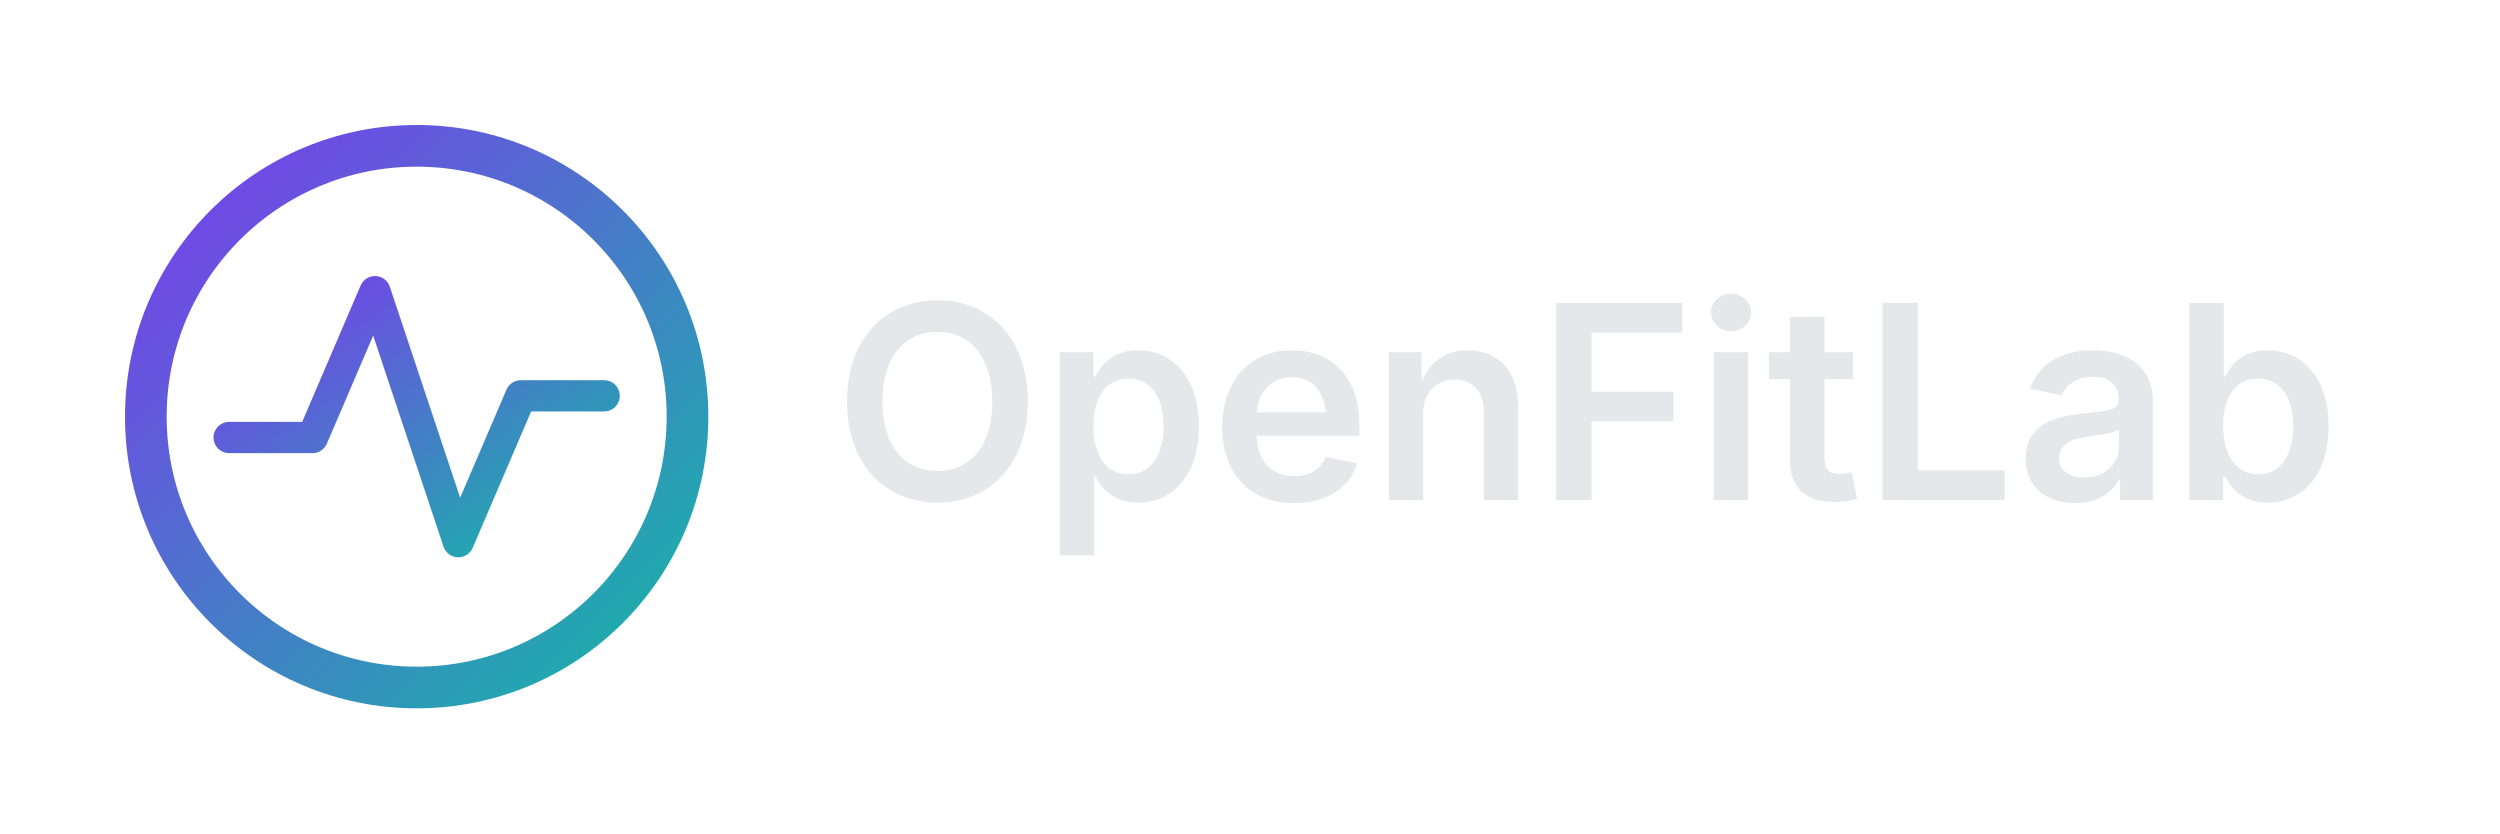
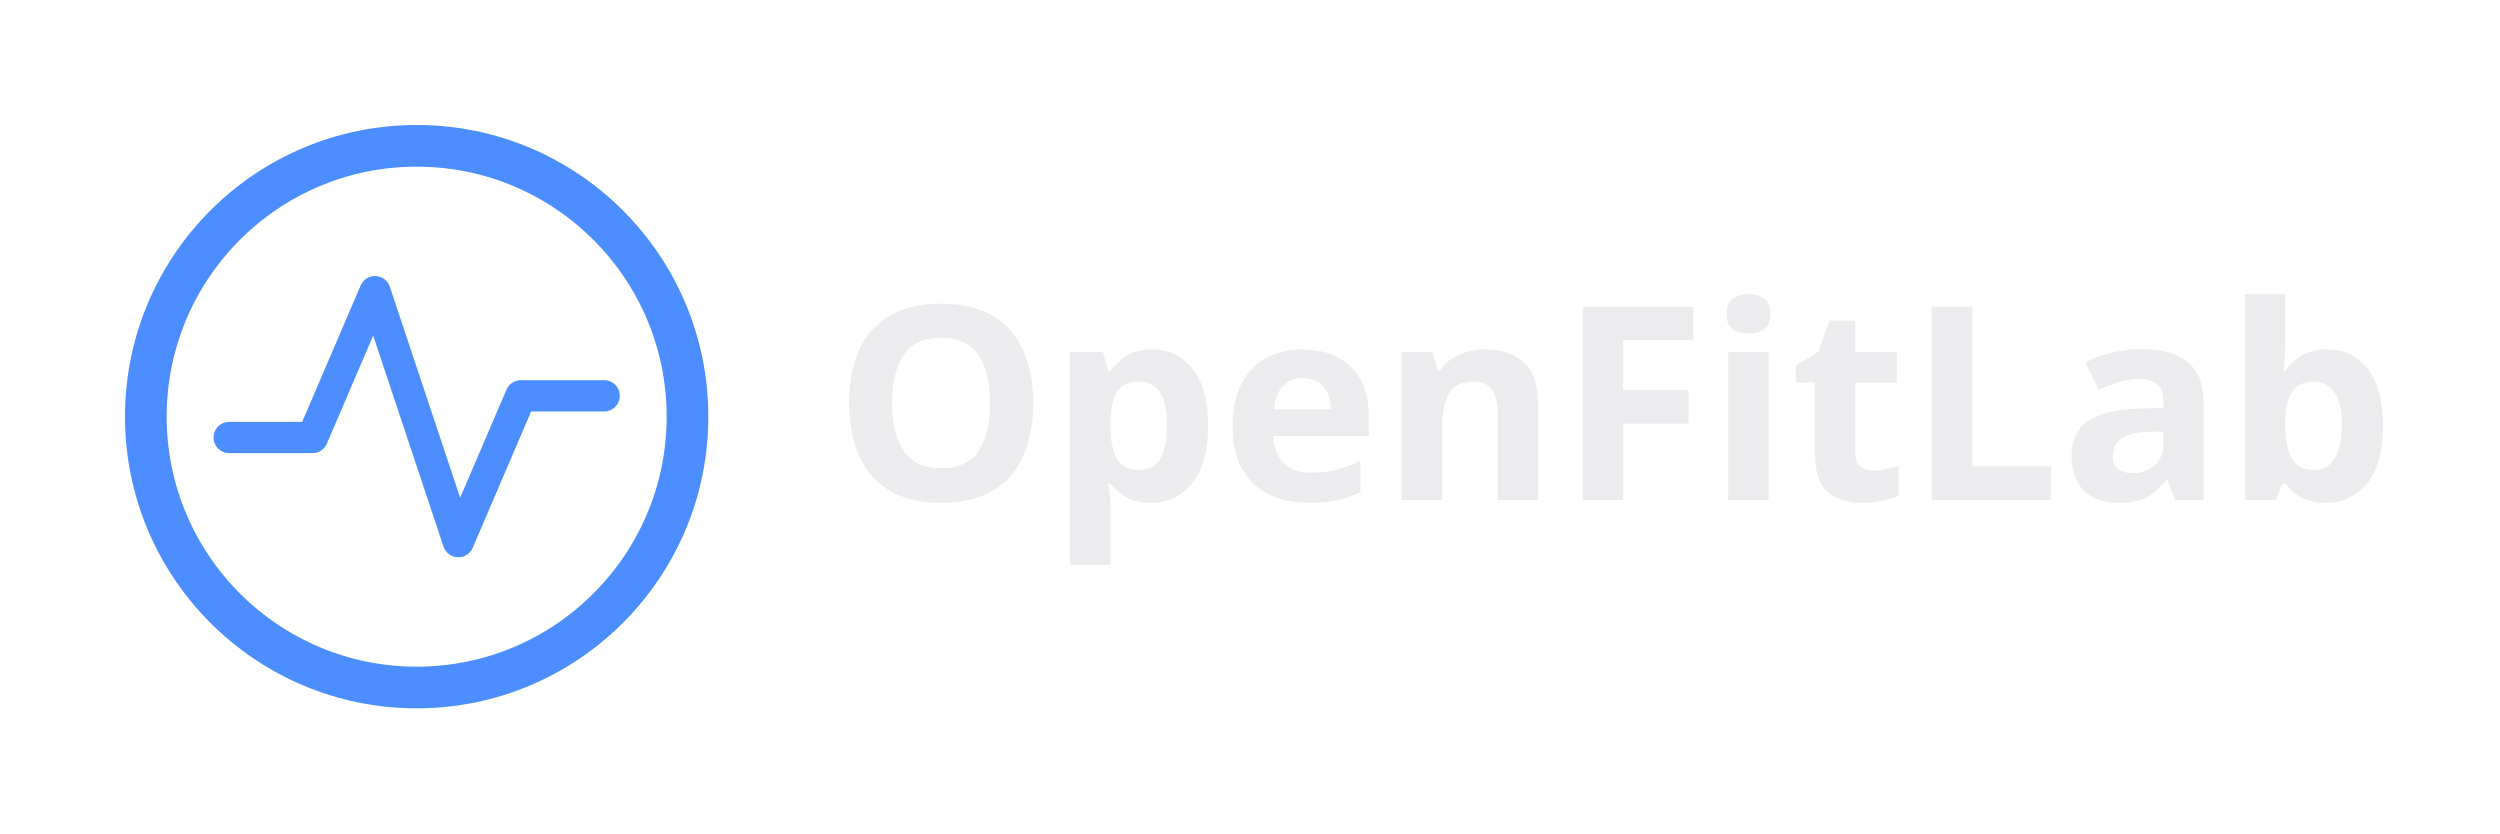
<svg xmlns="http://www.w3.org/2000/svg" width="240" height="80" viewBox="0 0 240 80">
-   <defs>
-     <linearGradient id="oflGradient" x1="0%" y1="0%" x2="100%" y2="100%">
-       <stop offset="0%" stop-color="#7c3aed" />
-       <stop offset="100%" stop-color="#14b8a6" />
-     </linearGradient>
-   </defs>
-   <circle cx="40" cy="40" r="26" stroke="url(#oflGradient)" stroke-width="4" fill="none" />
-   <polyline points="22,42 30,42 36,28 44,52 50,38 58,38" stroke="url(#oflGradient)" stroke-width="3" fill="none" stroke-linecap="round" stroke-linejoin="round" />
-   <text x="80" y="48" font-family="Inter, system-ui, sans-serif" font-size="26" fill="#e5e7eb" font-weight="600">
+   <circle cx="40" cy="40" r="26" stroke="#4c8dff" stroke-width="4" fill="none" />
+   <polyline points="22,42 30,42 36,28 44,52 50,38 58,38" stroke="#4c8dff" stroke-width="3" fill="none" stroke-linecap="round" stroke-linejoin="round" />
+   <text x="80" y="48" font-family="'IBM Plex Sans', system-ui, sans-serif" font-size="26" fill="#ececee" font-weight="600">
    OpenFitLab
    </text>
</svg>
